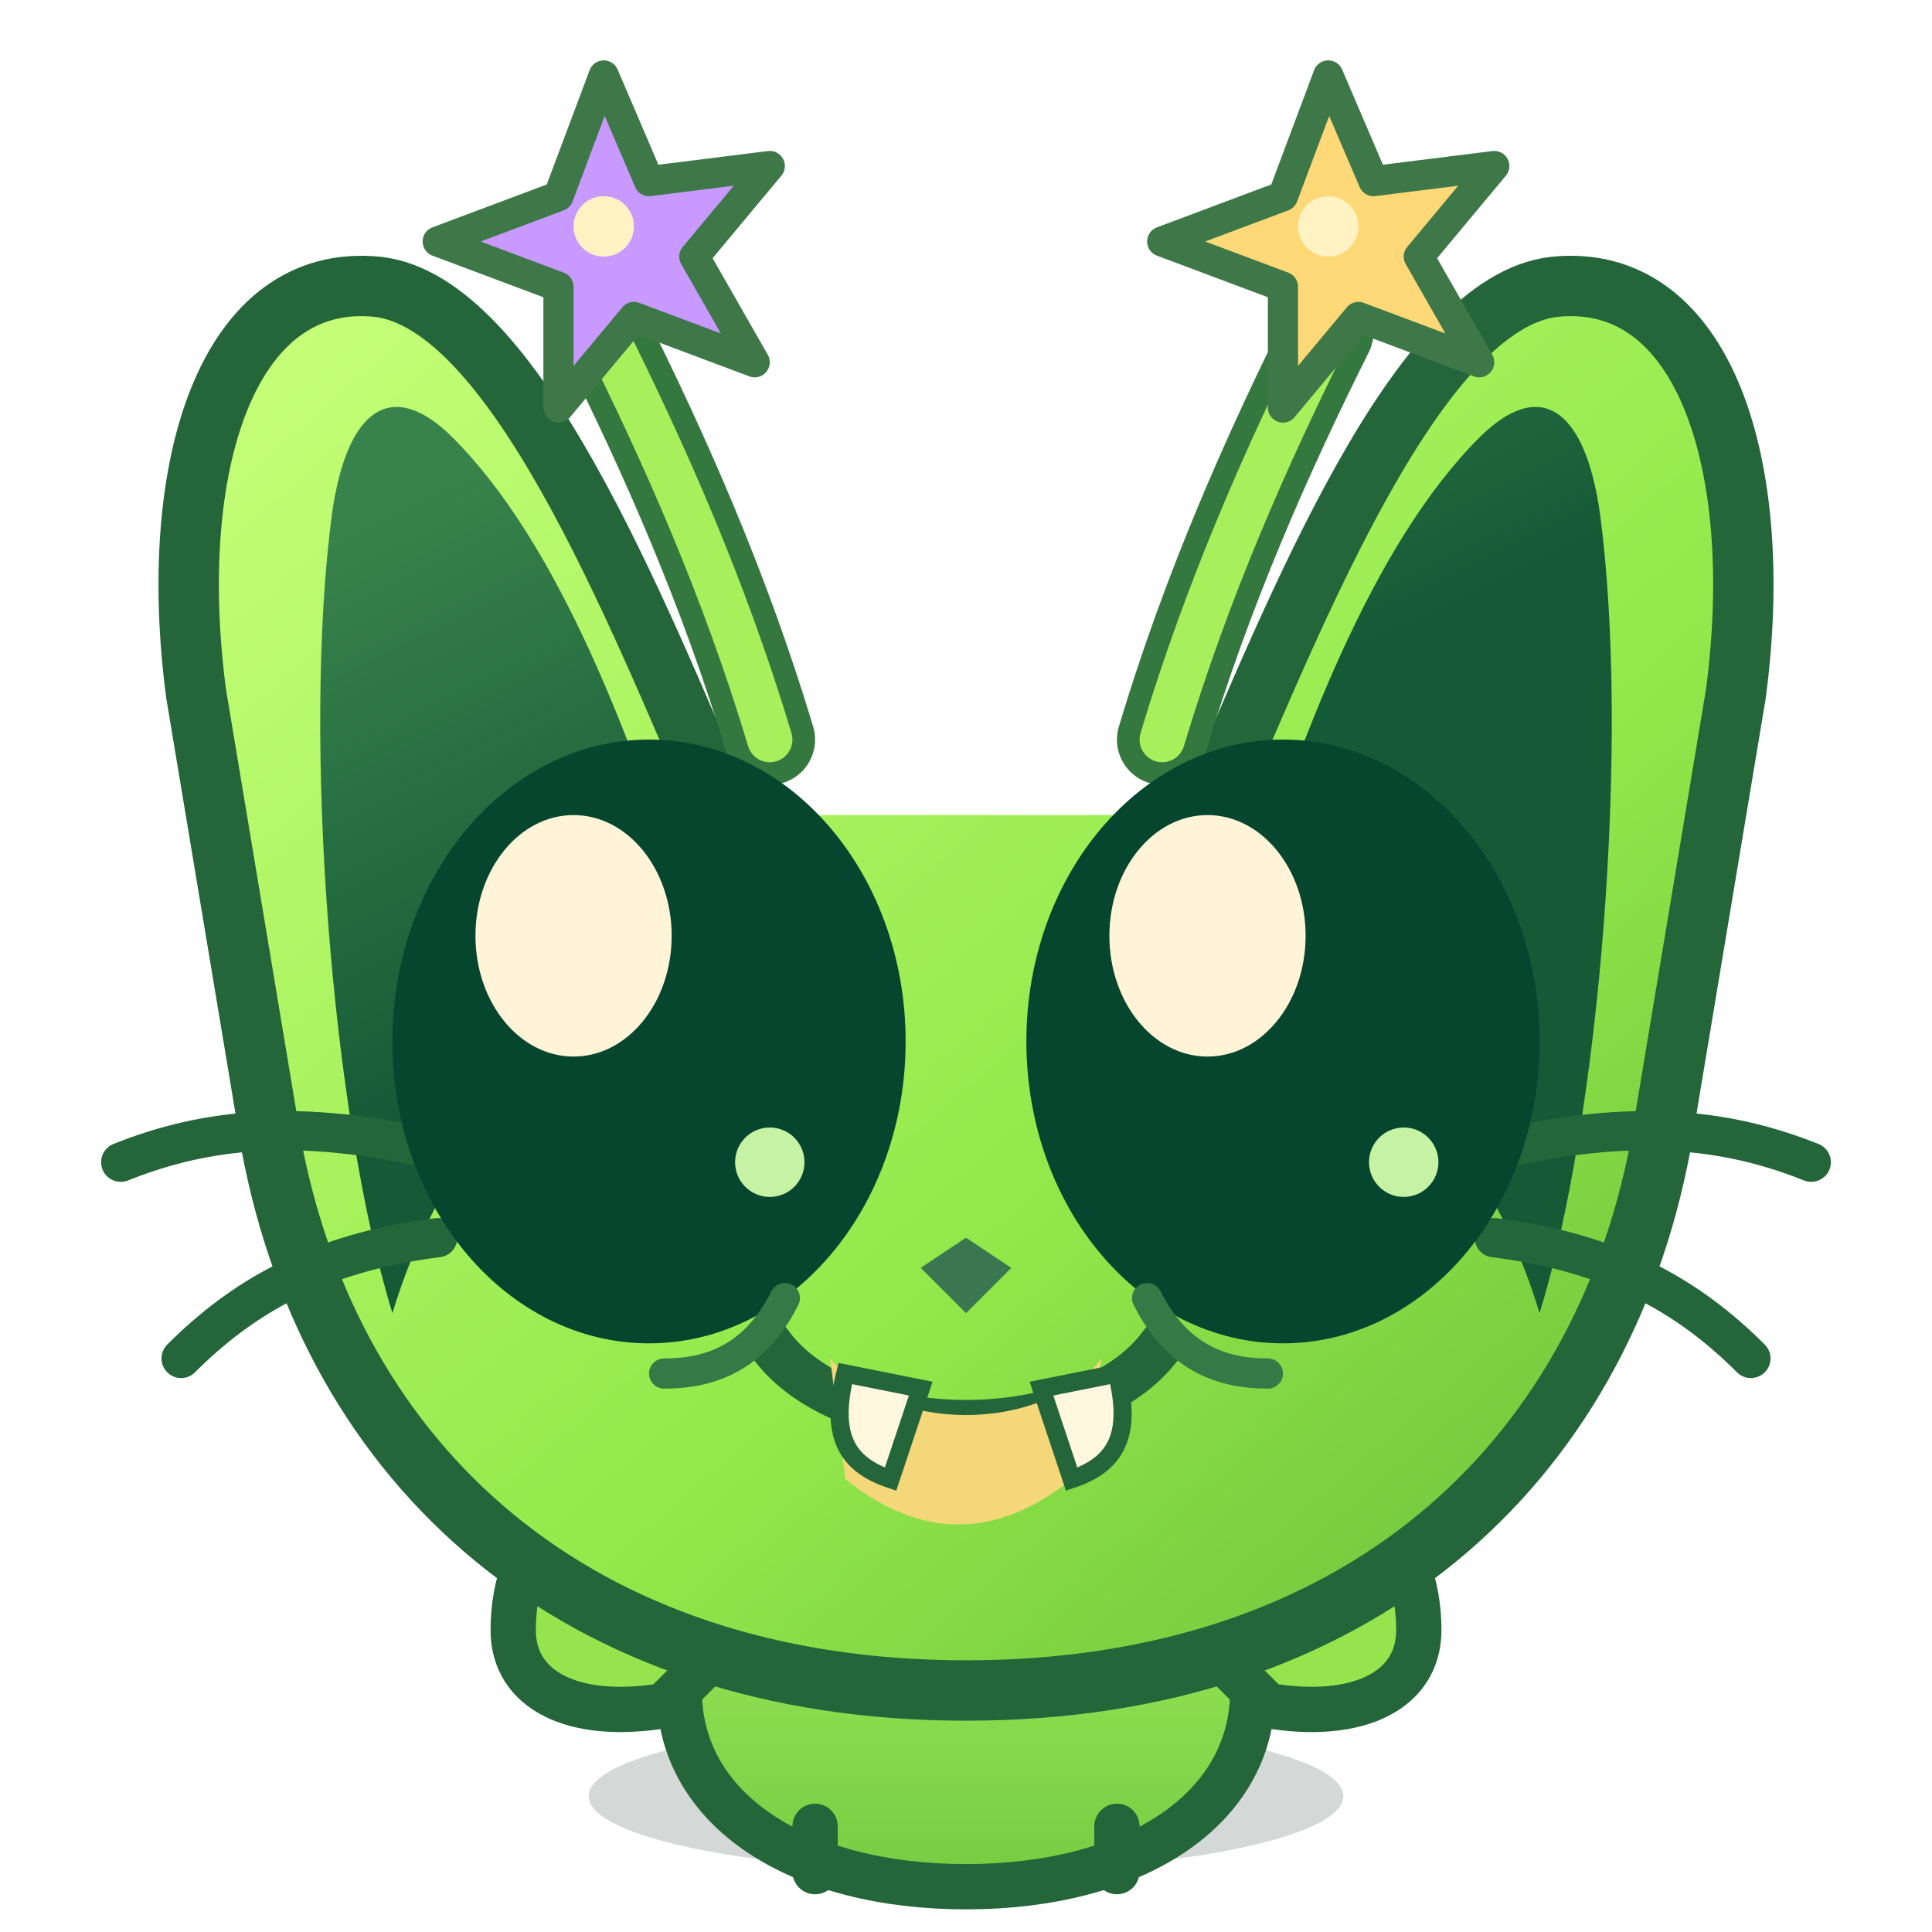
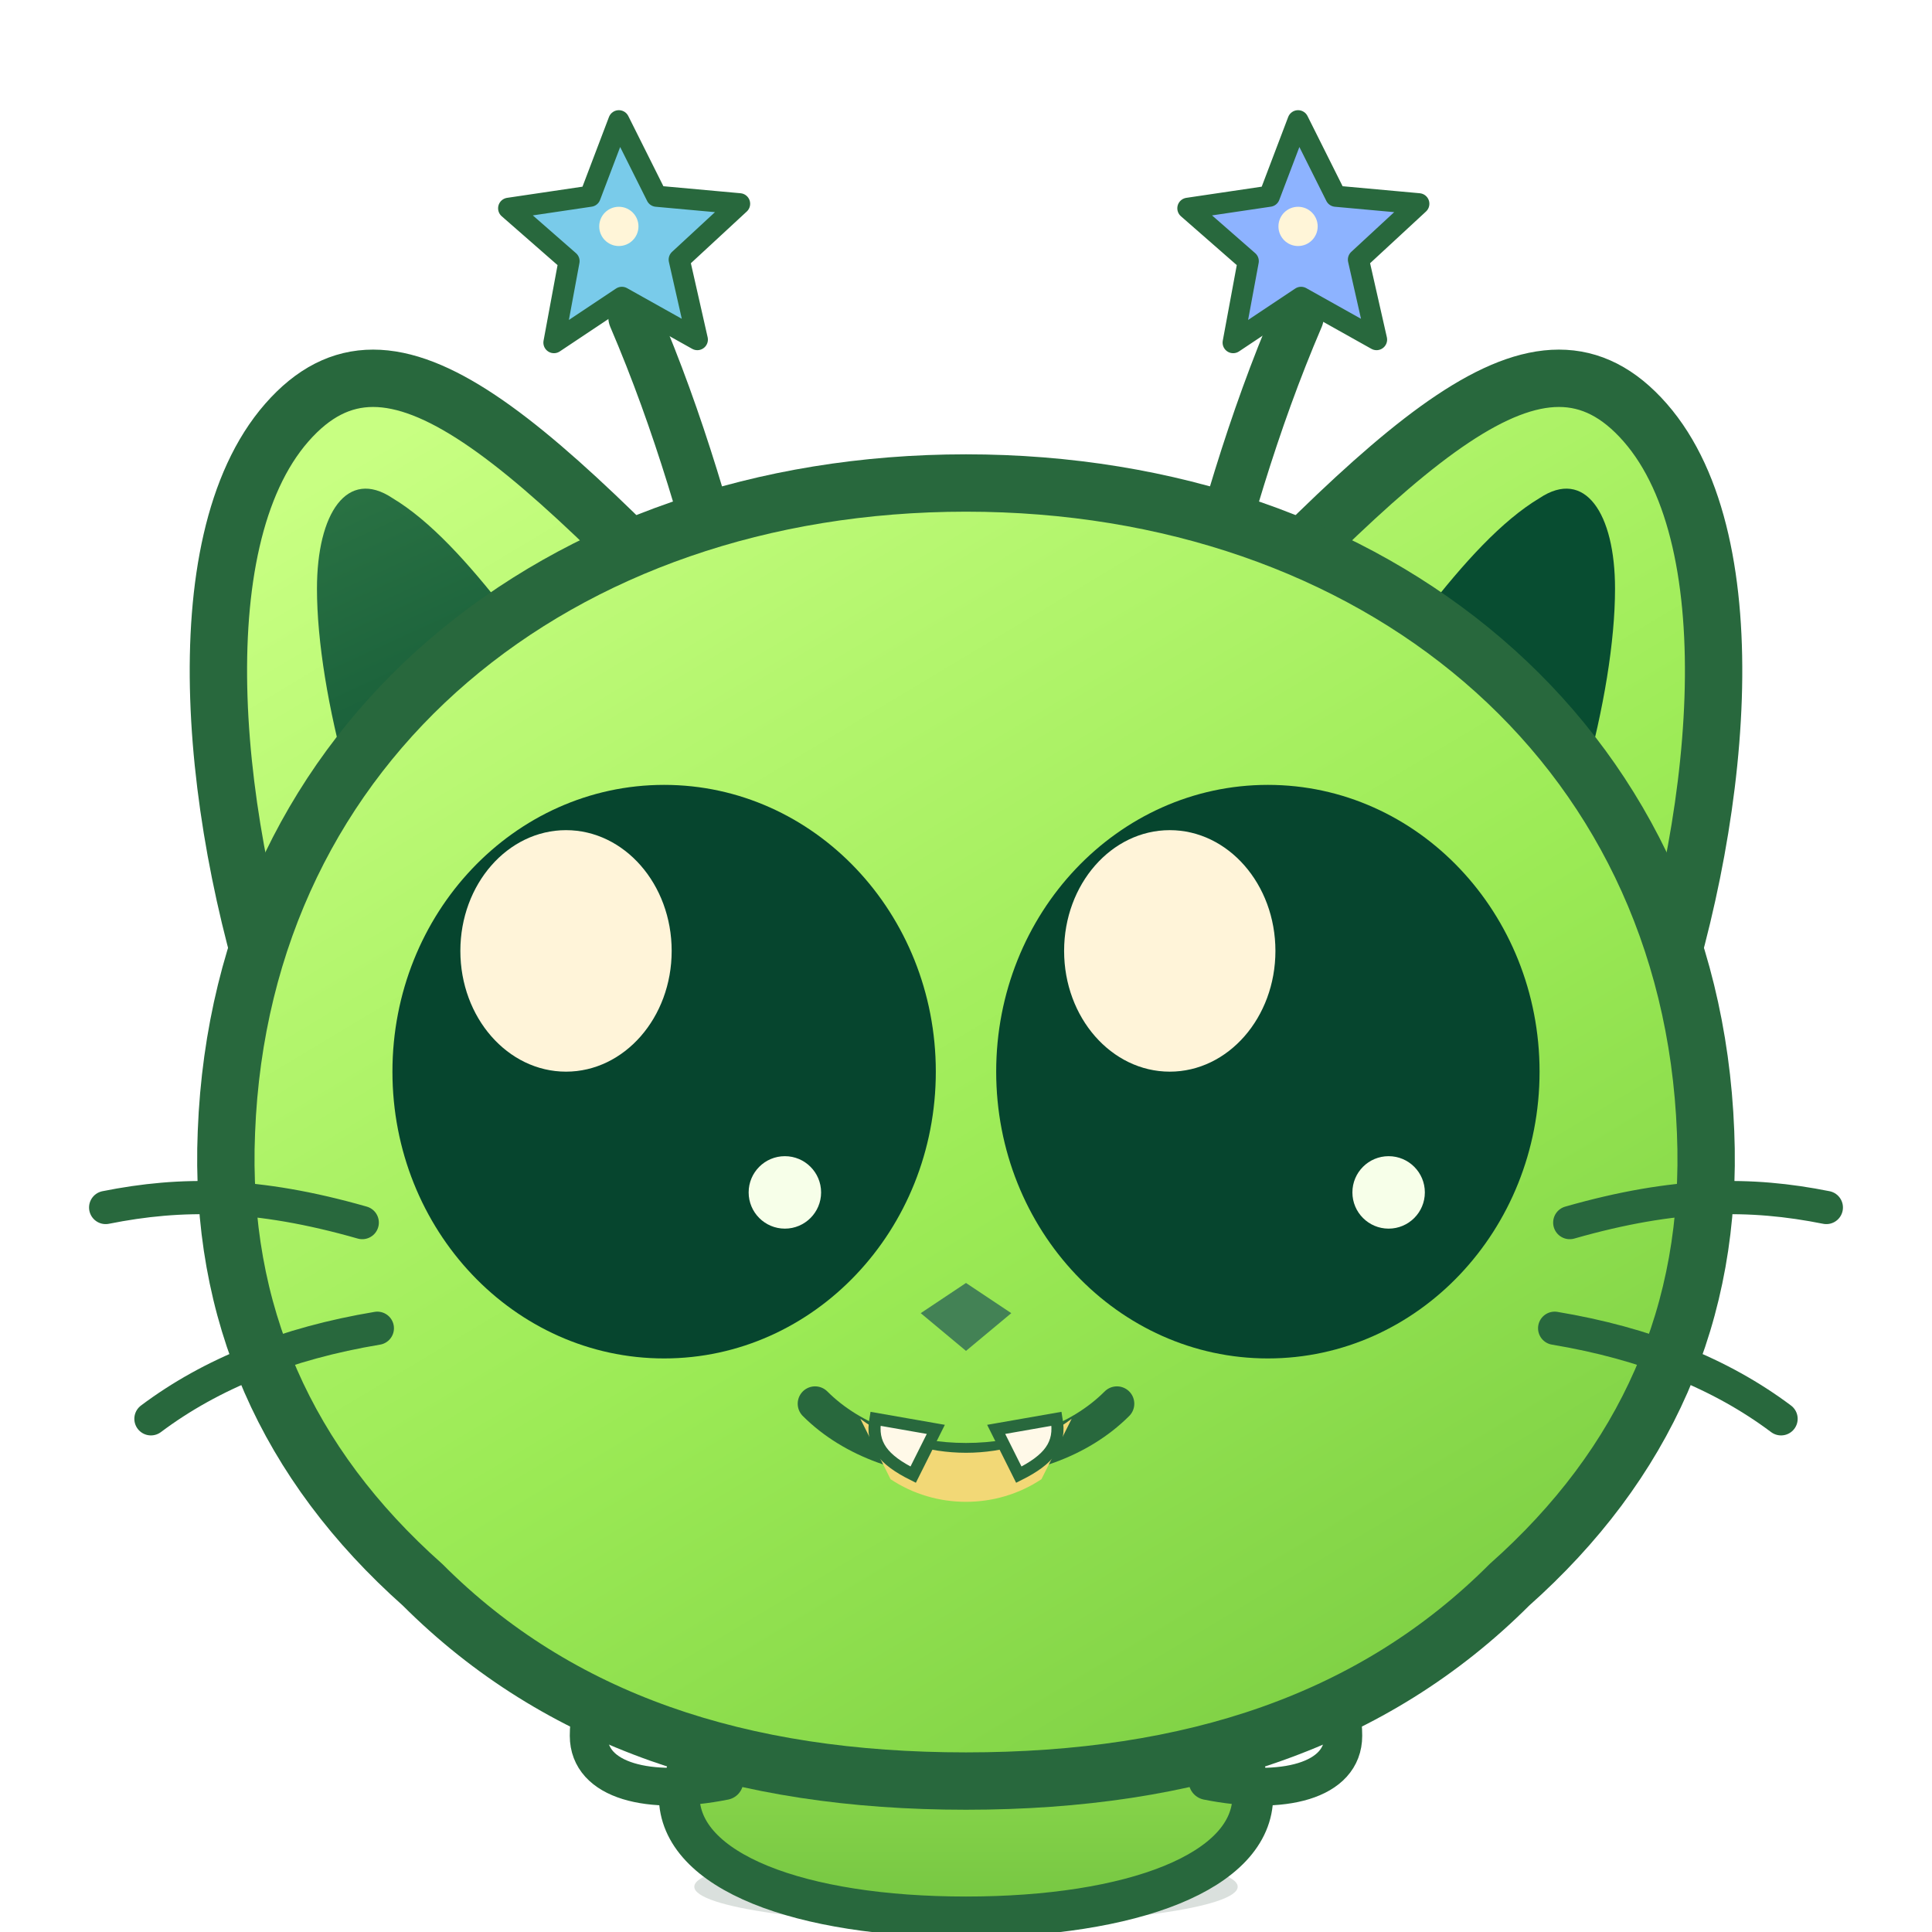
<svg xmlns="http://www.w3.org/2000/svg" viewBox="0 0 128 128" fill="none">
  <defs>
-     <linearGradient id="fur" x1="23" y1="18" x2="104" y2="112" gradientUnits="userSpaceOnUse">
-       <stop stop-color="#C5FF78" />
-       <stop offset=".62" stop-color="#92E84A" />
-       <stop offset="1" stop-color="#6DBF3B" />
+     <linearGradient id="fur" x1="34" y1="24" x2="91" y2="119" gradientUnits="userSpaceOnUse">
+       <stop stop-color="#C8FF82" />
+       <stop offset=".58" stop-color="#9BEA55" />
+       <stop offset="1" stop-color="#7BCD43" />
    </linearGradient>
-     <linearGradient id="ear" x1="23" y1="35" x2="39" y2="68" gradientUnits="userSpaceOnUse">
-       <stop stop-color="#38834B" />
-       <stop offset="1" stop-color="#155A37" />
+     <linearGradient id="ear" x1="24" y1="24" x2="41" y2="61" gradientUnits="userSpaceOnUse">
+       <stop stop-color="#317A47" />
+       <stop offset="1" stop-color="#084D31" />
    </linearGradient>
-     <linearGradient id="body" x1="64" y1="88" x2="64" y2="126" gradientUnits="userSpaceOnUse">
-       <stop stop-color="#B9F86B" />
-       <stop offset="1" stop-color="#73CB40" />
+     <linearGradient id="body" x1="64" y1="102" x2="64" y2="128" gradientUnits="userSpaceOnUse">
+       <stop stop-color="#A7EE58" />
+       <stop offset="1" stop-color="#73C441" />
    </linearGradient>
  </defs>
-   <ellipse cx="64" cy="119" rx="25" ry="5" fill="#112719" opacity=".18" />
-   <path d="M49 84h30l4 28c0 8-8 13-19 13s-19-5-19-13z" fill="url(#body)" stroke="#24653A" stroke-width="3" />
-   <path d="M46 97c-8 0-12 5-12 11 0 4 4 6 10 5l8-8M82 97c8 0 12 5 12 11 0 4-4 6-10 5l-8-8" fill="#95E44D" stroke="#24653A" stroke-width="3" stroke-linecap="round" />
-   <path d="M54 121v3m20-3v3" stroke="#24653A" stroke-width="3" stroke-linecap="round" />
-   <path d="M48 54C42 40 34 20 25 19 15 18 11 31 13 46l5 30c4 21 20 36 46 36s42-15 46-36l5-30c2-15-2-28-12-27-9 1-17 21-23 35" fill="url(#fur)" stroke="#24653A" stroke-width="4" stroke-linejoin="round" />
-   <path d="M22 34c1-7 4-9 8-5 7 7 12 20 16 33-10 6-17 15-20 25-4-13-6-38-4-53Zm84 0c-1-7-4-9-8-5-7 7-12 20-16 33 10 6 17 15 20 25 4-13 6-38 4-53Z" fill="url(#ear)" />
-   <path d="M51 49C48 39 44 30 40 22M77 49c3-10 7-19 11-27" stroke="#34783F" stroke-width="6" stroke-linecap="round" />
-   <path d="M51 49C48 39 44 30 40 22M77 49c3-10 7-19 11-27" stroke="#A7F05C" stroke-width="3" stroke-linecap="round" />
-   <path d="M40 5 43 12 51 11 46 17 50 24 42 21 37 27 37 19 29 16 37 13Z" fill="#C89AFF" stroke="#3E7848" stroke-width="2" stroke-linejoin="round" />
-   <path d="m88 5 3 7 8-1-5 6 4 7-8-3-5 6v-8l-8-3 8-3Z" fill="#FFD878" stroke="#3E7848" stroke-width="2" stroke-linejoin="round" />
-   <circle cx="40" cy="15" r="2" fill="#FFF3C4" />
-   <circle cx="88" cy="15" r="2" fill="#FFF3C4" />
-   <path d="M28 76c-9-2-15-1-20 1m21 5c-8 1-13 4-17 8m88-14c9-2 15-1 20 1m-21 5c8 1 13 4 17 8" stroke="#24653A" stroke-width="2.6" stroke-linecap="round" />
-   <ellipse cx="43" cy="69" rx="17" ry="20" fill="#06452E" />
-   <ellipse cx="85" cy="69" rx="17" ry="20" fill="#06452E" />
-   <ellipse cx="38" cy="62" rx="6.5" ry="8" fill="#FFF4D7" />
-   <ellipse cx="80" cy="62" rx="6.5" ry="8" fill="#FFF4D7" />
-   <circle cx="51" cy="77" r="2.3" fill="#C6F2A3" />
-   <circle cx="93" cy="77" r="2.3" fill="#C6F2A3" />
-   <path d="m61 84 3-2 3 2-3 3z" fill="#3A7751" />
-   <path d="M51 89c5 7 21 7 26 0" stroke="#24653A" stroke-width="3" stroke-linecap="round" />
-   <path d="M55 90c4 5 14 5 18 0l-2 8c-5 4-10 4-15 0z" fill="#F4D779" />
-   <path d="m56 91 5 1-2 6c-3-1-4-3-3-7Zm18 0-5 1 2 6c3-1 4-3 3-7Z" fill="#FFF7DE" stroke="#24653A" stroke-width="1.2" />
-   <path d="M52 86c-2 4-5 5-8 5m32-5c2 4 5 5 8 5" stroke="#357946" stroke-width="2" stroke-linecap="round" />
+   <ellipse cx="64" cy="125" rx="18" ry="2.5" fill="#163A24" opacity=".16" />
+   <path d="M49 106c1-9 7-13 15-13s14 4 15 13l4 13c0 5-8 8-19 8s-19-3-19-8z" fill="url(#body)" stroke="#28683D" stroke-width="2.7" />
+   <path d="M48 109c-6-1-9 2-9 6 0 3 4 4 9 3m32-9c6-1 9 2 9 6 0 3-4 4-9 3" stroke="#28683D" stroke-width="2.5" stroke-linecap="round" />
+   <path d="M19 69c-5-14-7-33 0-41 7-8 16 1 33 19l-4 27z" fill="url(#fur)" stroke="#28683D" stroke-width="3.8" stroke-linejoin="round" />
+   <path d="M109 69c5-14 7-33 0-41-7-8-16 1-33 19l4 27z" fill="url(#fur)" stroke="#28683D" stroke-width="3.8" stroke-linejoin="round" />
+   <path d="M21 39c0-5 2-8 5-6 5 3 10 11 16 19-6 2-11 6-14 12-4-7-7-18-7-25Zm86 0c0-5-2-8-5-6-5 3-10 11-16 19 6 2 11 6 14 12 4-7 7-18 7-25Z" fill="url(#ear)" />
+   <path d="M49 43c-2-8-4-15-7-22m37 22c2-8 4-15 7-22" stroke="#28683D" stroke-width="3.4" stroke-linecap="round" />
+   <path d="m41 8 2.5 5 5.5.5-4 3.7 1.2 5.3-5-2.8-4.5 3 1-5.4-4-3.5 5.4-.8Z" fill="#79CBEA" stroke="#28683D" stroke-width="1.4" stroke-linejoin="round" />
+   <path d="m86 8 2.5 5 5.5.5-4 3.7 1.2 5.3-5-2.8-4.5 3 1-5.4-4-3.5 5.4-.8Z" fill="#8DB3FF" stroke="#28683D" stroke-width="1.4" stroke-linejoin="round" />
+   <circle cx="41" cy="15" r="1.3" fill="#FFF5D8" />
+   <circle cx="86" cy="15" r="1.3" fill="#FFF5D8" />
+   <path d="M64 32c-27 0-48 17-49 43-.5 12 4 22 13 30 9 9 21 13 36 13s27-4 36-13c9-8 13.5-18 13-30-1-26-22-43-49-43Z" fill="url(#fur)" stroke="#28683D" stroke-width="3.8" />
+   <path d="M24 81c-7-2-12-2-17-1m18 8c-6 1-11 3-15 6m94-13c7-2 12-2 17-1m-18 8c6 1 11 3 15 6" stroke="#28683D" stroke-width="2.2" stroke-linecap="round" />
+   <ellipse cx="44" cy="71" rx="18" ry="19" fill="#06452E" />
+   <ellipse cx="84" cy="71" rx="18" ry="19" fill="#06452E" />
+   <ellipse cx="37.5" cy="63" rx="7" ry="8" fill="#FFF4D9" />
+   <ellipse cx="77.5" cy="63" rx="7" ry="8" fill="#FFF4D9" />
+   <circle cx="52" cy="79" r="2.4" fill="#F7FFE9" />
+   <circle cx="92" cy="79" r="2.4" fill="#F7FFE9" />
+   <path d="m61 87 3-2 3 2-3 2.5z" fill="#438255" />
+   <path d="M54 93c5 5 15 5 20 0" stroke="#28683D" stroke-width="2.3" stroke-linecap="round" />
+   <path d="M57 94c4 3 10 3 14 0l-2 4c-3 2-7 2-10 0z" fill="#F2D876" />
+   <path d="m58 94 4 .7-1.5 3c-2-1-2.8-2-2.5-3.7Zm12 0-4 .7 1.5 3c2-1 2.8-2 2.5-3.7Z" fill="#FFF9E8" stroke="#28683D" stroke-width=".8" />
</svg>
